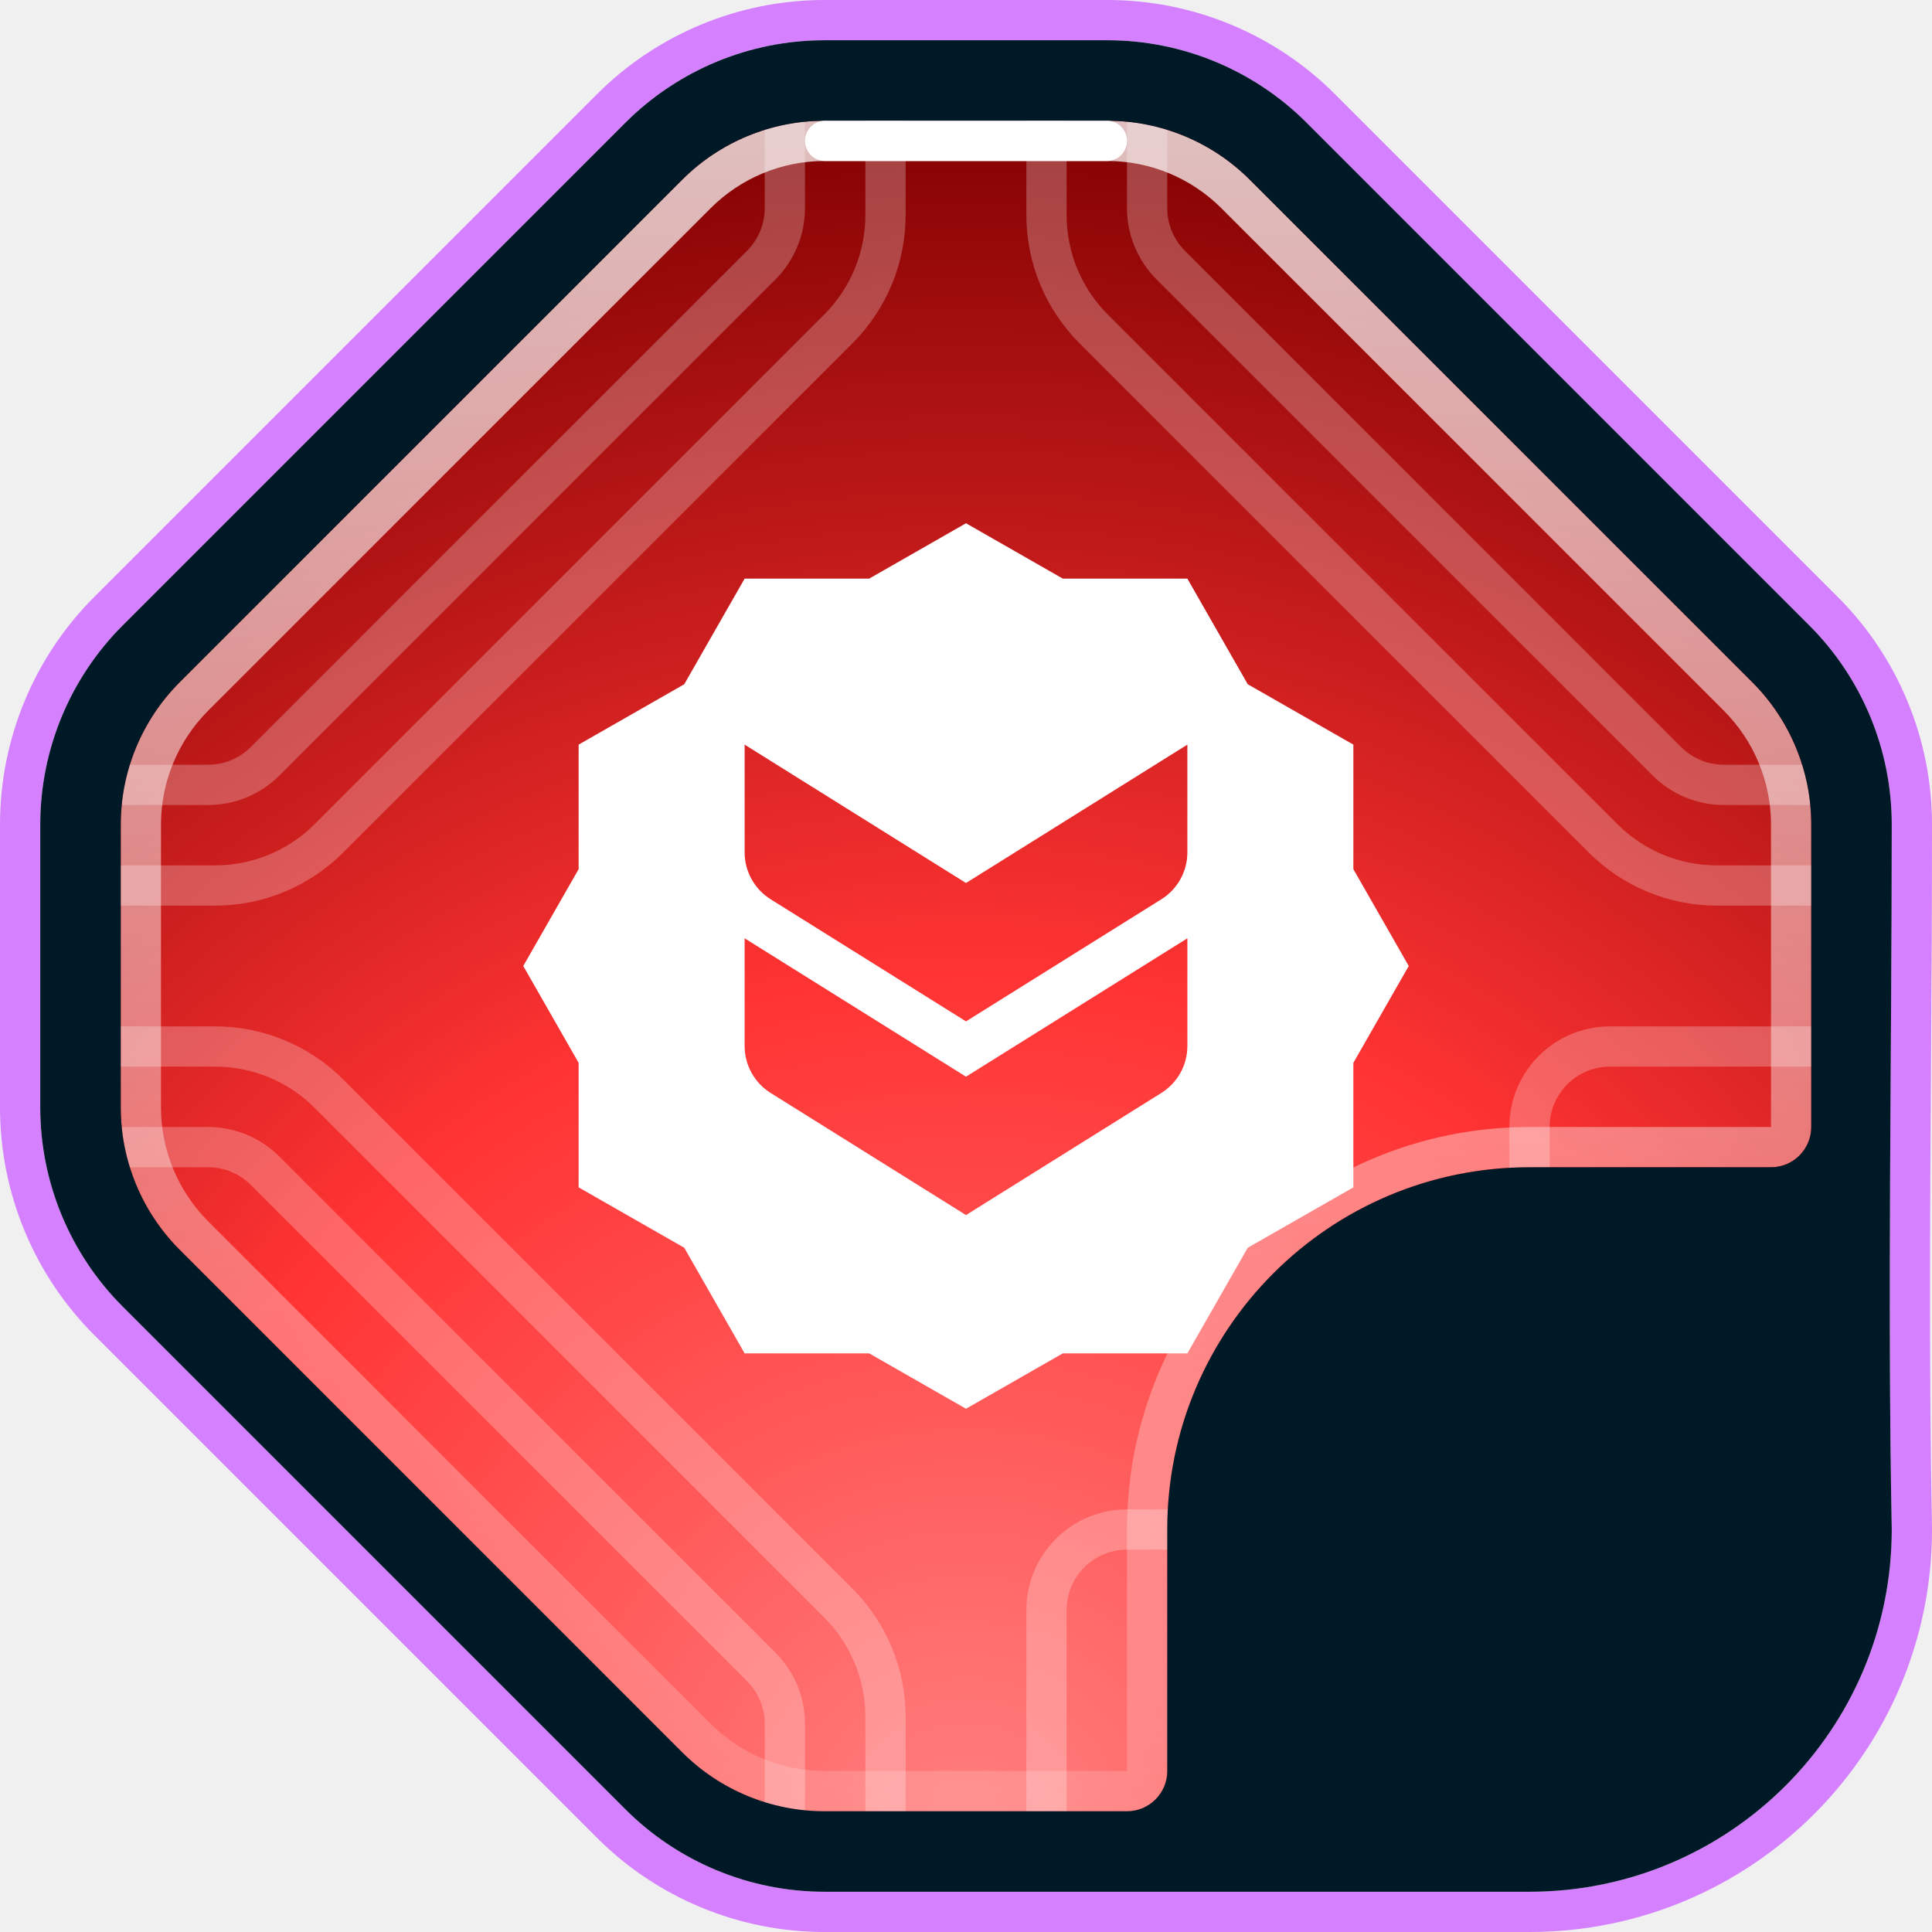
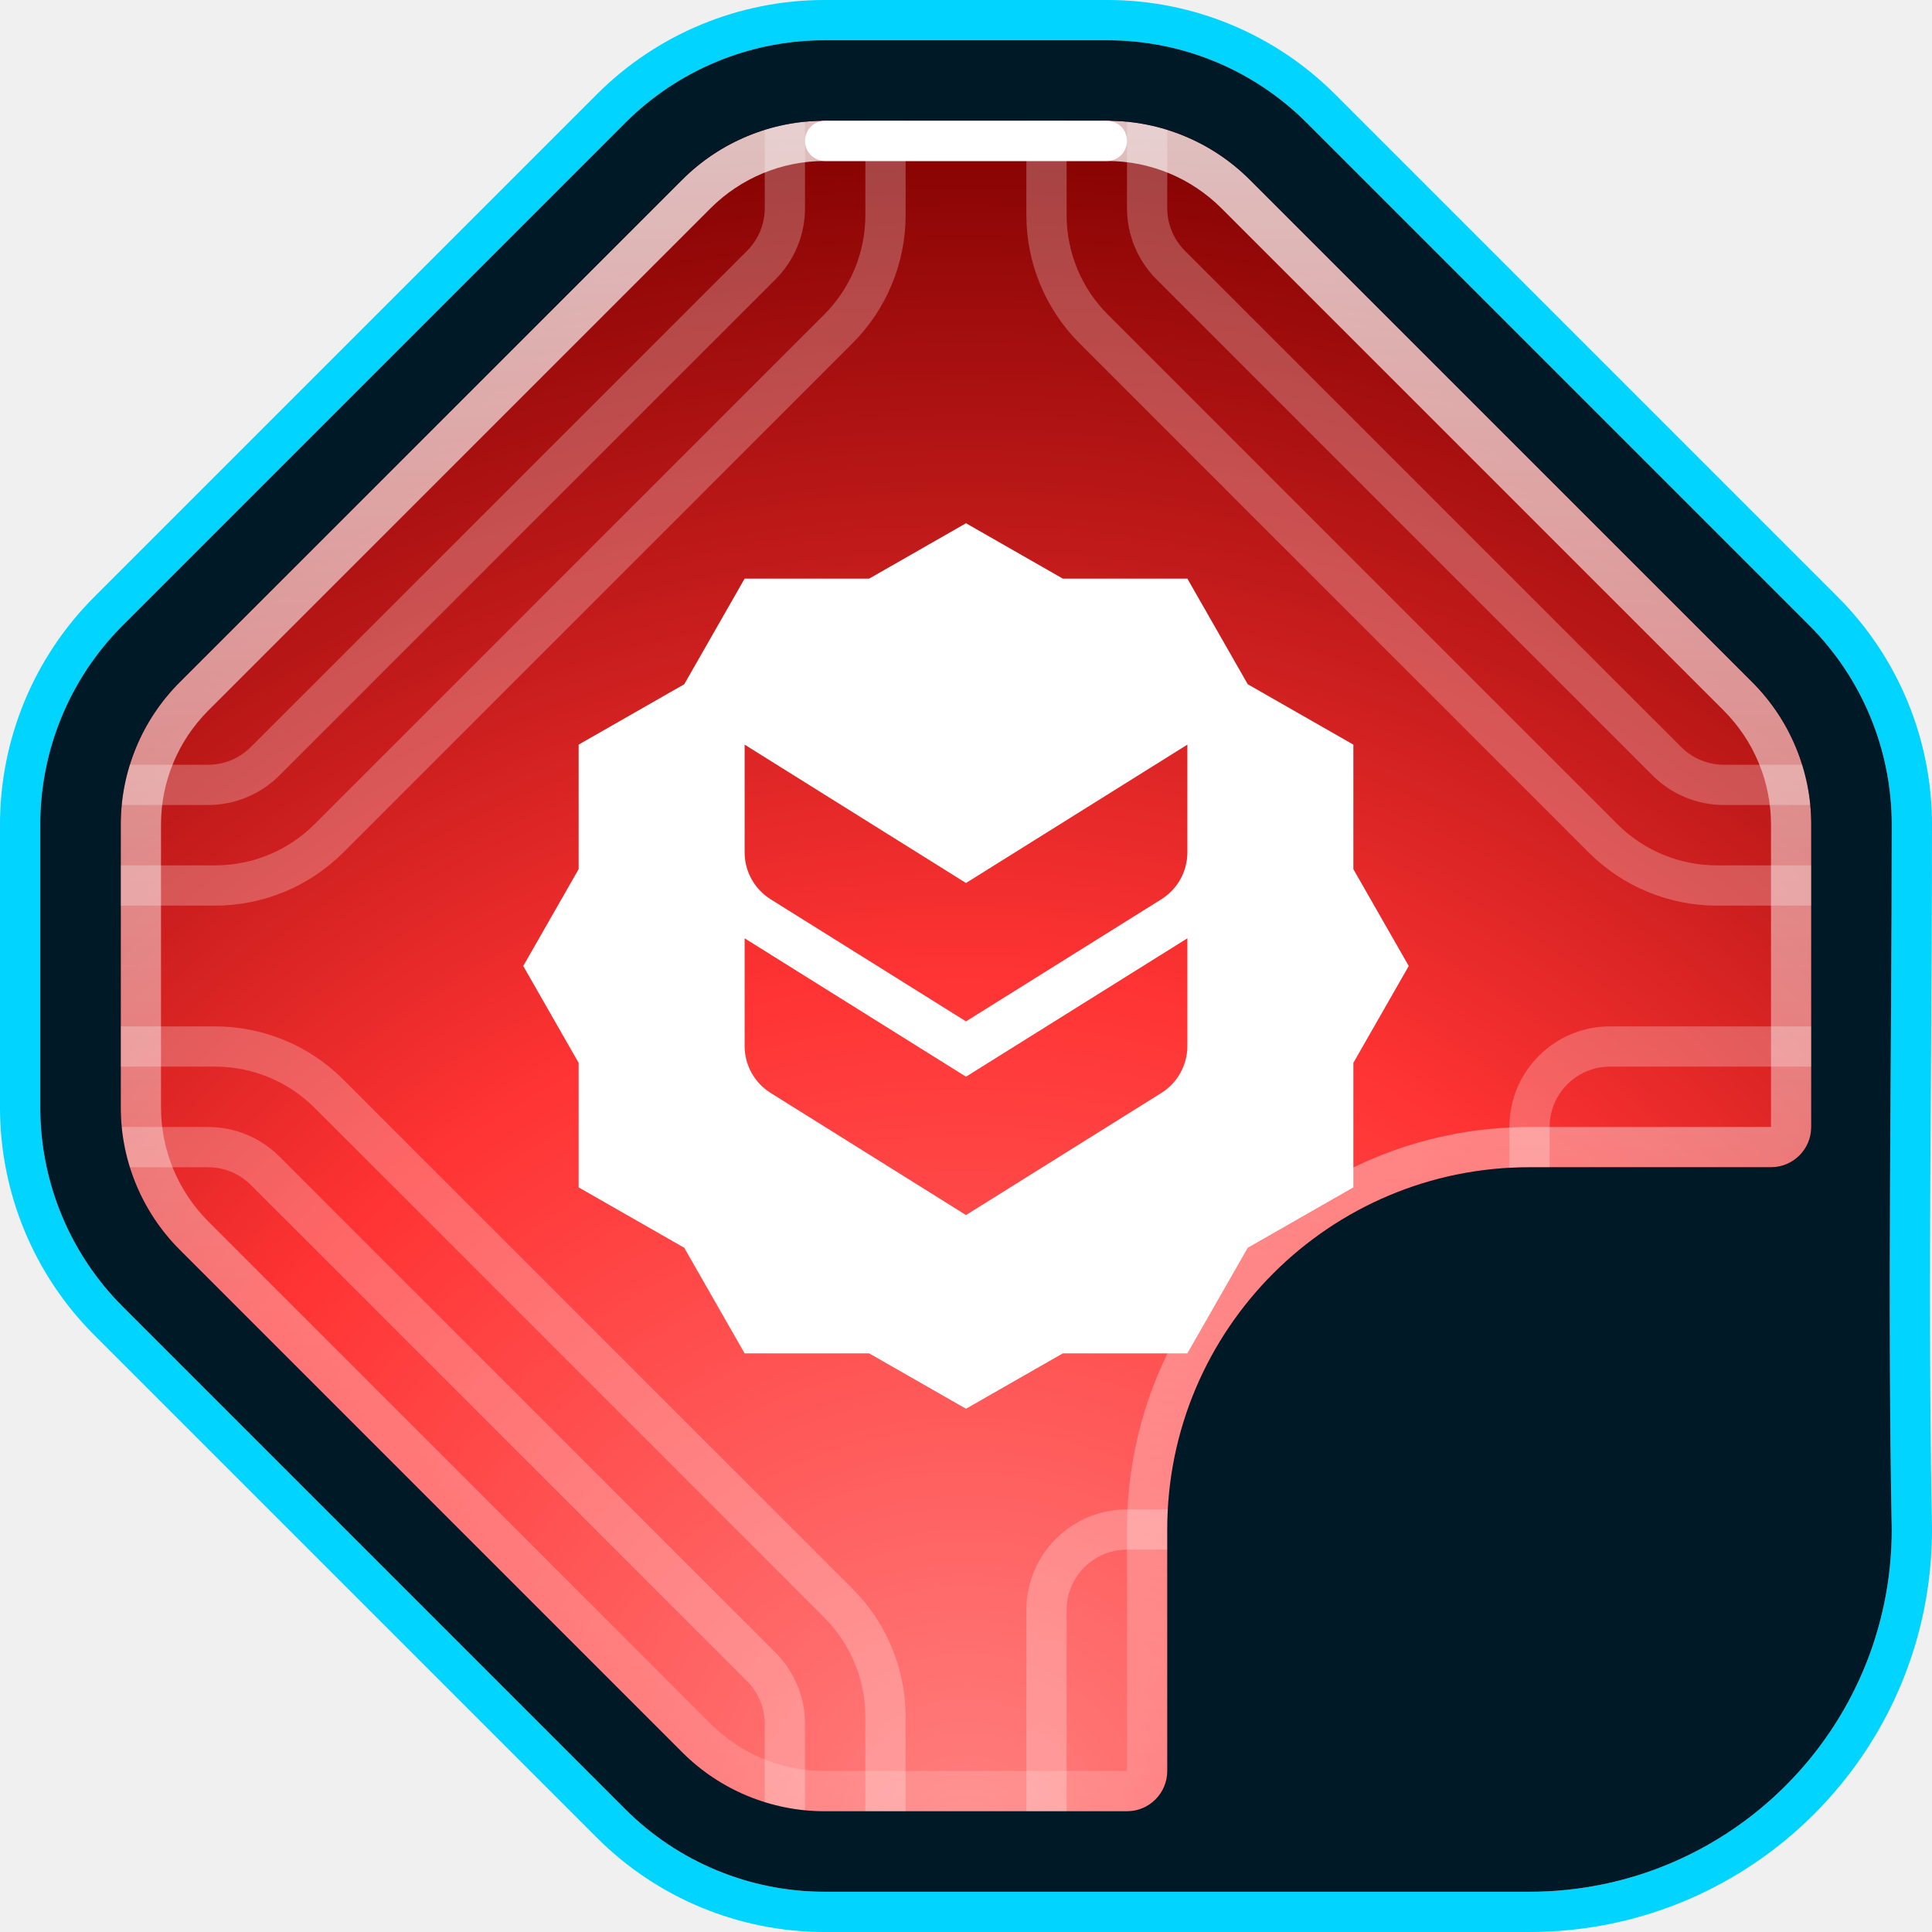
<svg xmlns="http://www.w3.org/2000/svg" width="24" height="24" viewBox="0 0 24 24" fill="none">
-   <path fill-rule="evenodd" clip-rule="evenodd" d="M24 19C24 21.761 21.761 24 19 24H10.243C9.182 24 8.164 23.579 7.414 22.828L1.172 16.586C0.421 15.836 0 14.818 0 13.757V10.243C0 9.182 0.421 8.164 1.172 7.414L7.414 1.172C8.164 0.421 9.182 0 10.243 0H13.757C14.818 0 15.836 0.421 16.586 1.172L22.828 7.414C23.579 8.164 24 9.182 24 10.243C24 11.222 23.994 12.198 23.988 13.173C23.975 15.116 23.963 17.052 24 18.991L24 19ZM23.5 19C23.463 17.055 23.475 15.108 23.488 13.161C23.494 12.188 23.5 11.215 23.5 10.243C23.5 9.314 23.131 8.424 22.475 7.768L16.232 1.525C15.576 0.869 14.686 0.5 13.757 0.5H10.243C9.314 0.5 8.424 0.869 7.768 1.525L1.525 7.768C0.869 8.424 0.5 9.314 0.5 10.243V13.757C0.5 14.686 0.869 15.576 1.525 16.232L7.768 22.475C8.424 23.131 9.314 23.5 10.243 23.5H19C21.485 23.5 23.5 21.485 23.5 19Z" fill="#D580FF" />
+   <path fill-rule="evenodd" clip-rule="evenodd" d="M24 19C24 21.761 21.761 24 19 24H10.243C9.182 24 8.164 23.579 7.414 22.828L1.172 16.586C0.421 15.836 0 14.818 0 13.757V10.243C0 9.182 0.421 8.164 1.172 7.414L7.414 1.172C8.164 0.421 9.182 0 10.243 0H13.757C14.818 0 15.836 0.421 16.586 1.172L22.828 7.414C23.579 8.164 24 9.182 24 10.243C24 11.222 23.994 12.198 23.988 13.173C23.975 15.116 23.963 17.052 24 18.991L24 19ZM23.5 19C23.463 17.055 23.475 15.108 23.488 13.161C23.494 12.188 23.5 11.215 23.5 10.243C23.5 9.314 23.131 8.424 22.475 7.768L16.232 1.525C15.576 0.869 14.686 0.5 13.757 0.5H10.243C9.314 0.5 8.424 0.869 7.768 1.525L1.525 7.768C0.869 8.424 0.5 9.314 0.5 10.243V13.757C0.5 14.686 0.869 15.576 1.525 16.232L7.768 22.475C8.424 23.131 9.314 23.5 10.243 23.5H19C21.485 23.5 23.5 21.485 23.5 19Z" fill="#00D4FF" />
  <path d="M8.121 1.879L1.879 8.121C1.316 8.684 1 9.447 1 10.243V13.757C1 14.553 1.316 15.316 1.879 15.879L8.121 22.121C8.684 22.684 9.447 23 10.243 23H13.757C14.553 23 15.316 22.684 15.879 22.121L22.121 15.879C22.684 15.316 23 14.553 23 13.757V10.243C23 9.447 22.684 8.684 22.121 8.121L15.879 1.879C15.316 1.316 14.553 1 13.757 1H10.243C9.447 1 8.684 1.316 8.121 1.879Z" fill="url(#paint0_radial_10758_45431)" />
  <path fill-rule="evenodd" clip-rule="evenodd" d="M10 1V2.586C10 2.917 9.868 3.235 9.634 3.47L3.47 9.634C3.235 9.868 2.917 10 2.586 10H1V9.5H2.586C2.785 9.5 2.975 9.421 3.116 9.28L9.28 3.116C9.421 2.975 9.5 2.785 9.5 2.586V1H10ZM14 1V2.586C14 2.917 14.132 3.235 14.366 3.47L20.53 9.634C20.765 9.868 21.083 10 21.414 10H23V9.5H21.414C21.215 9.5 21.024 9.421 20.884 9.28L14.72 3.116C14.579 2.975 14.5 2.785 14.5 2.586V1H14ZM10 21.414V23H9.5V21.414C9.5 21.215 9.421 21.024 9.28 20.884L3.116 14.72C2.975 14.579 2.785 14.5 2.586 14.5H1V14H2.586C2.917 14 3.235 14.132 3.47 14.366L9.634 20.53C9.868 20.765 10 21.083 10 21.414ZM11.25 1V2.672C11.25 3.268 11.013 3.841 10.591 4.263L4.263 10.591C3.841 11.013 3.268 11.25 2.672 11.25H1V10.75H2.672C3.136 10.75 3.581 10.566 3.909 10.237L10.237 3.909C10.566 3.581 10.75 3.136 10.75 2.672V1H11.25ZM12.75 2.672V1H13.25V2.672C13.25 3.136 13.434 3.581 13.763 3.909L20.091 10.237C20.419 10.566 20.864 10.75 21.328 10.75H23V11.25H21.328C20.732 11.25 20.159 11.013 19.737 10.591L13.409 4.263C12.987 3.841 12.75 3.268 12.75 2.672ZM11.25 23V21.328C11.25 20.732 11.013 20.159 10.591 19.737L4.263 13.409C3.841 12.987 3.268 12.75 2.672 12.75H1V13.25H2.672C3.136 13.25 3.581 13.434 3.909 13.763L10.237 20.091C10.566 20.419 10.75 20.864 10.75 21.328V23H11.25ZM12.75 20V23H13.25V20C13.25 19.586 13.586 19.25 14 19.25H15V18.75H14C13.31 18.75 12.75 19.31 12.75 20ZM20 12.75C19.31 12.75 18.75 13.31 18.75 14V15H19.25V14C19.25 13.586 19.586 13.25 20 13.25H23V12.75H20Z" fill="white" fill-opacity="0.25" />
  <path fill-rule="evenodd" clip-rule="evenodd" d="M10.243 2C9.712 2 9.204 2.211 8.828 2.586L2.586 8.828C2.211 9.204 2 9.712 2 10.243V13.757C2 14.288 2.211 14.796 2.586 15.172L8.828 21.414C9.204 21.789 9.712 22 10.243 22H14V19C14 16.239 16.239 14 19 14H22V10.243C22 9.712 21.789 9.204 21.414 8.828L15.172 2.586C14.796 2.211 14.288 2 13.757 2H10.243ZM10.243 1.5C9.58 1.5 8.944 1.763 8.475 2.232L2.232 8.475C1.763 8.944 1.5 9.58 1.5 10.243V13.757C1.5 14.42 1.763 15.056 2.232 15.525L8.475 21.768C8.944 22.237 9.58 22.5 10.243 22.5H14C14.276 22.5 14.5 22.276 14.5 22V19C14.5 16.515 16.515 14.5 19 14.5H22C22.276 14.5 22.5 14.276 22.5 14V10.243C22.5 9.58 22.237 8.944 21.768 8.475L15.525 2.232C15.056 1.763 14.42 1.5 13.757 1.5H10.243Z" fill="url(#paint1_linear_10758_45431)" />
  <path fill-rule="evenodd" clip-rule="evenodd" d="M12 17.5L10.797 16.812H9.25L8.5 15.5L7.188 14.75V13.203L6.5 12L7.188 10.797V9.25L8.5 8.5L9.25 7.188H10.797L12 6.5L13.203 7.188H14.75L15.5 8.5L16.812 9.25V10.797L17.5 12L16.812 13.203V14.75L15.5 15.5L14.75 16.812H13.203L12 17.5ZM12 15.094L9.573 13.577C9.372 13.451 9.25 13.231 9.25 12.994V11.656L12 13.375L14.75 11.656V12.994C14.75 13.231 14.628 13.451 14.427 13.577L12 15.094ZM9.573 11.171L12 12.688L14.427 11.171C14.628 11.045 14.75 10.825 14.75 10.588V9.25L12 10.969L9.25 9.25V10.588C9.25 10.825 9.372 11.045 9.573 11.171Z" fill="white" />
  <path fill-rule="evenodd" clip-rule="evenodd" d="M10.243 23.5C9.314 23.5 8.424 23.131 7.768 22.475L1.525 16.232C0.869 15.576 0.5 14.686 0.5 13.757V10.243C0.5 9.314 0.869 8.424 1.525 7.768L7.768 1.525C8.424 0.869 9.314 0.5 10.243 0.5H13.757C14.686 0.5 15.576 0.869 16.232 1.525L22.475 7.768C23.131 8.424 23.5 9.314 23.5 10.243C23.5 13.161 23.445 16.083 23.5 19C23.5 21.485 21.485 23.5 19 23.5C15.979 23.5 13.28 23.5 10.243 23.5ZM8.475 2.232C8.944 1.763 9.58 1.5 10.243 1.5H13.757C14.42 1.5 15.056 1.763 15.525 2.232L21.768 8.475C22.237 8.944 22.5 9.58 22.5 10.243V14C22.5 14.276 22.276 14.5 22 14.5H19C16.515 14.5 14.5 16.515 14.5 19V22C14.5 22.276 14.276 22.5 14 22.5H10.243C9.58 22.5 8.944 22.237 8.475 21.768L2.232 15.525C1.763 15.056 1.5 14.42 1.5 13.757V10.243C1.5 9.58 1.763 8.944 2.232 8.475L8.475 2.232Z" fill="#001926" />
  <rect x="10" y="1.5" width="4" height="0.5" rx="0.25" fill="white" />
  <defs>
    <radialGradient id="paint0_radial_10758_45431" cx="0" cy="0" r="1" gradientUnits="userSpaceOnUse" gradientTransform="translate(12 23) rotate(-90) scale(22)">
      <stop stop-color="#FF8080" />
      <stop offset="0.496" stop-color="#FF3333" />
      <stop offset="1" stop-color="#800000" />
    </radialGradient>
    <linearGradient id="paint1_linear_10758_45431" x1="12" y1="1.5" x2="12" y2="22.5" gradientUnits="userSpaceOnUse">
      <stop stop-color="white" stop-opacity="0.75" />
      <stop offset="1" stop-color="white" stop-opacity="0.15" />
    </linearGradient>
  </defs>
</svg>
